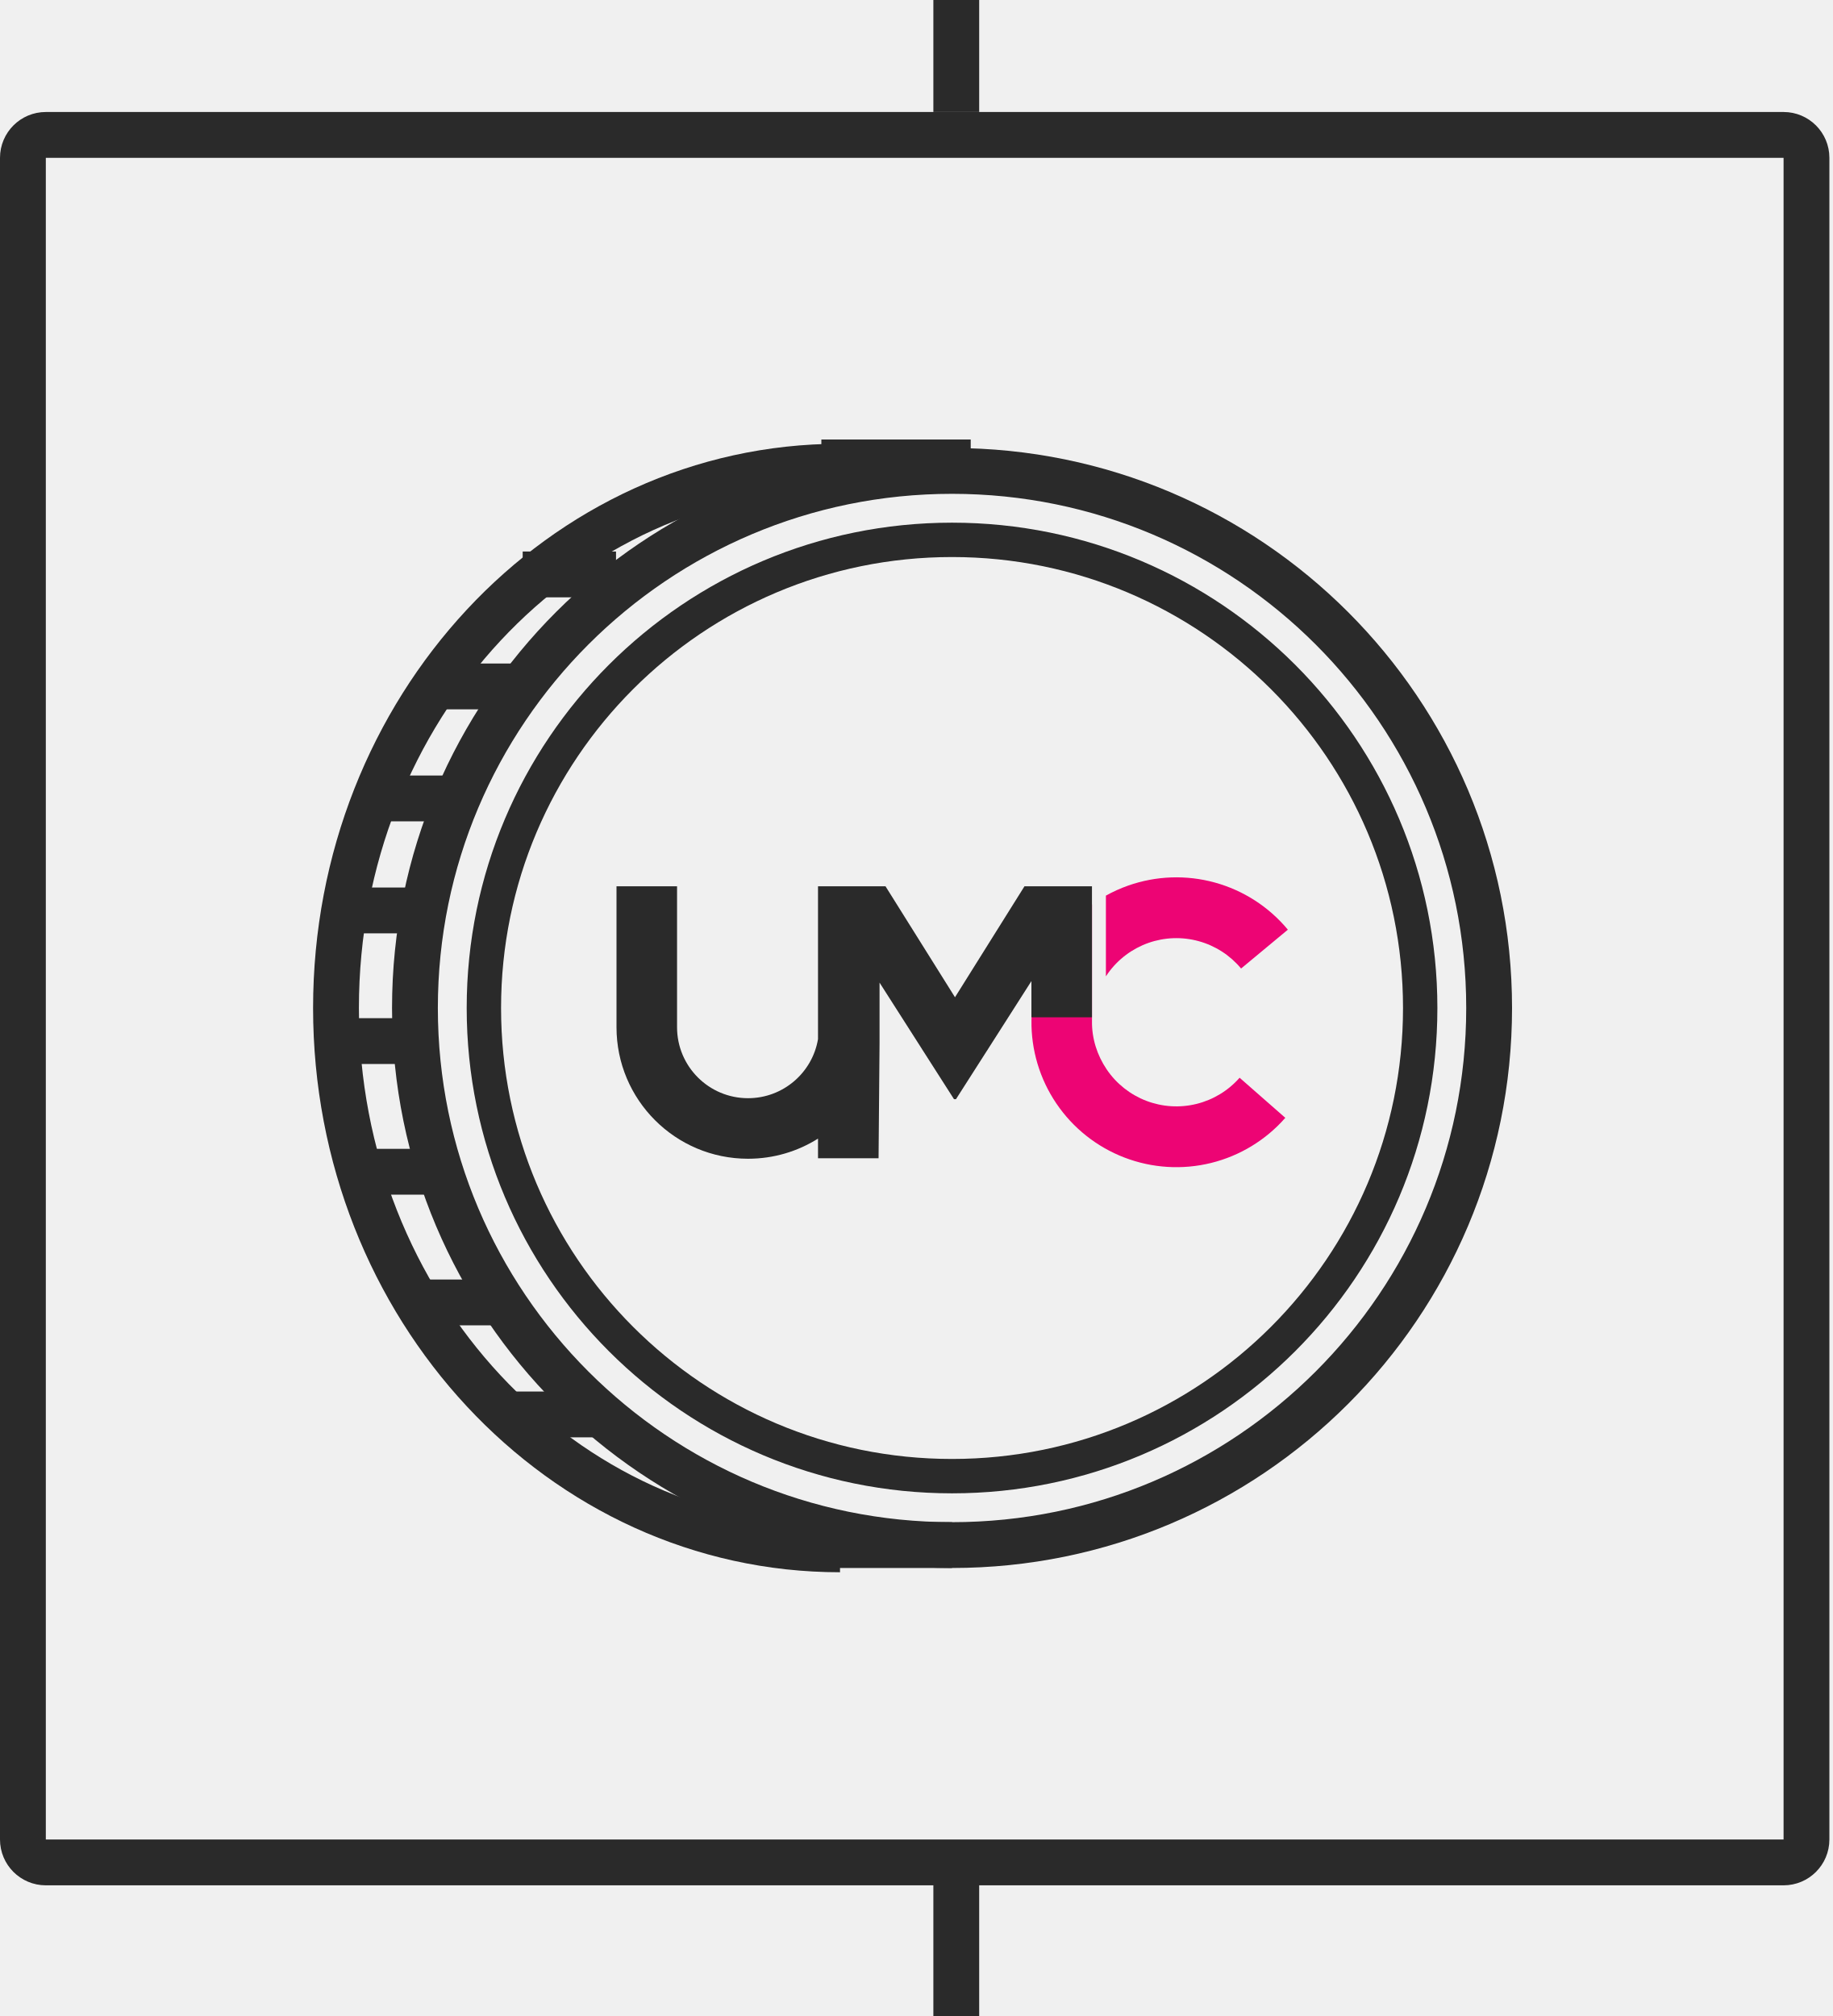
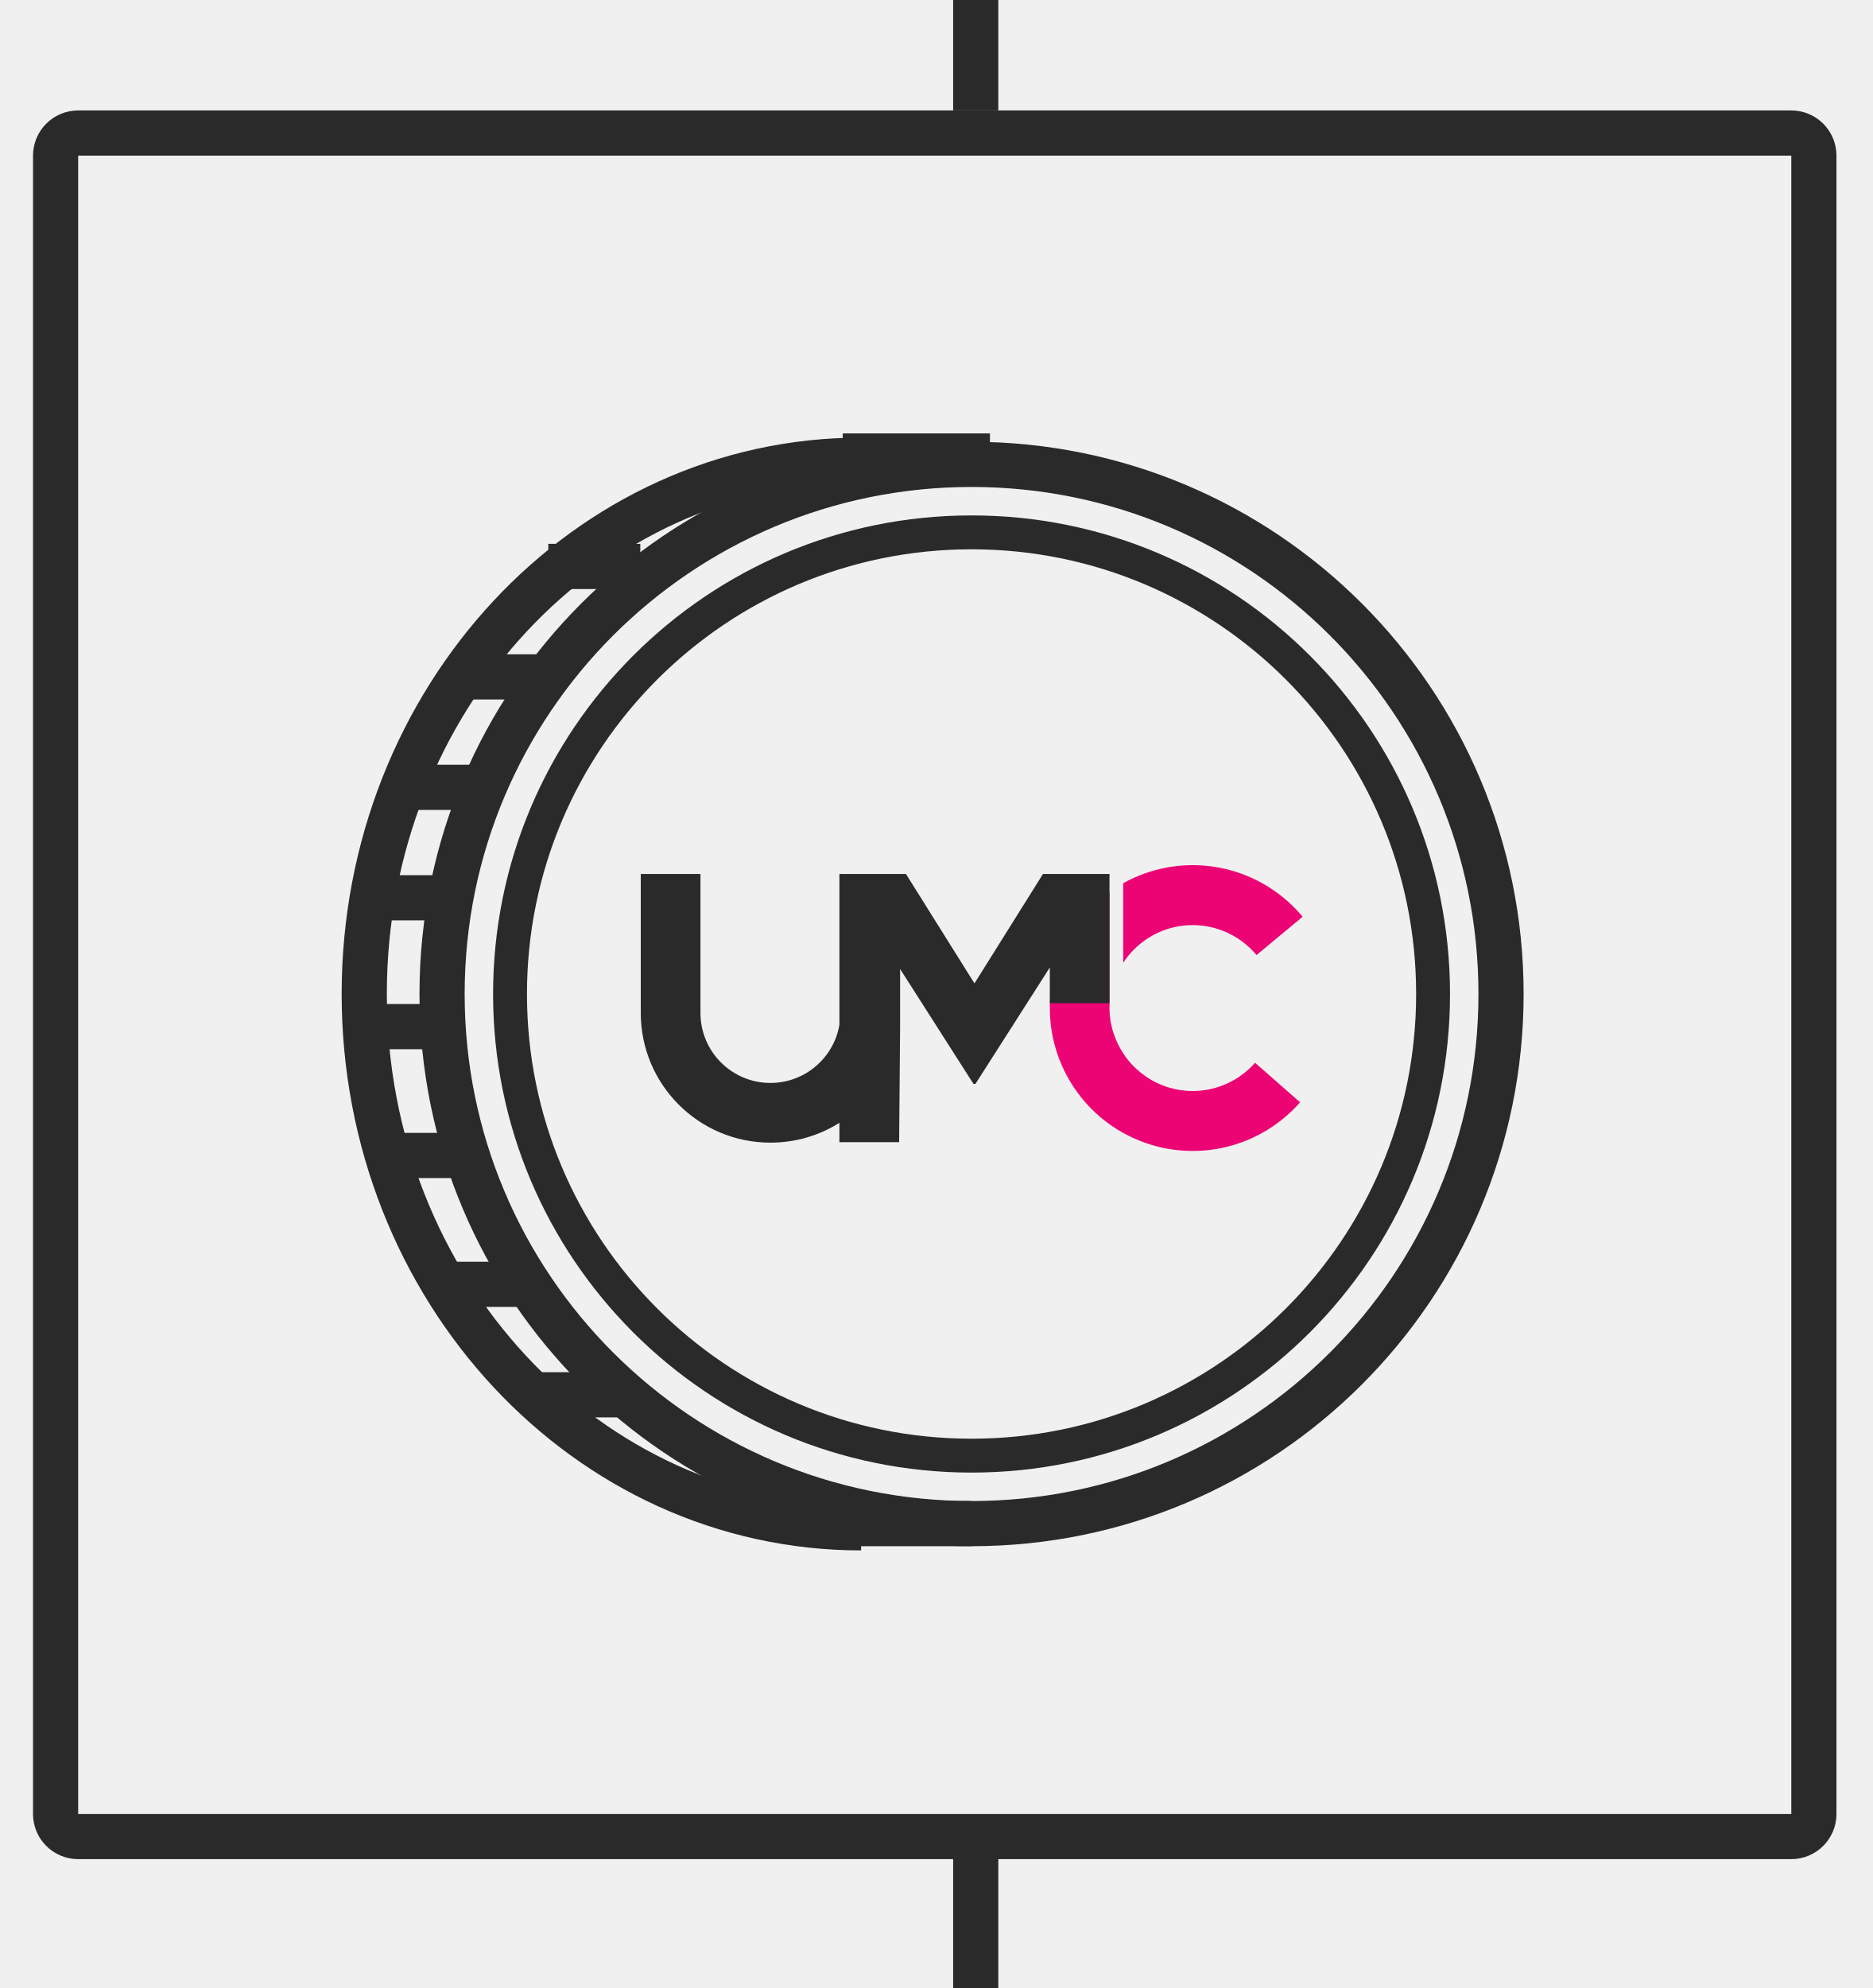
- <svg xmlns="http://www.w3.org/2000/svg" width="80" height="88" viewBox="0 0 80 88" fill="none">
+ <svg xmlns="http://www.w3.org/2000/svg" width="98" height="104" viewBox="0 0 80 88" fill="none">
  <rect x="1" y="5.889" width="77.852" height="75.407" rx="1" stroke="#2A2A2A" stroke-width="2" />
  <circle cx="41.556" cy="44" r="23.444" stroke="#2A2A2A" stroke-width="2" />
  <circle cx="41.556" cy="44" r="20.435" stroke="#2A2A2A" stroke-width="1.5" />
  <path d="M36.666 67.63C24.516 67.63 14.666 57.05 14.666 44C14.666 30.95 24.516 20.371 36.666 20.371" stroke="#2A2A2A" stroke-width="2" />
  <g clip-path="url(#clip0_206_245)">
    <path fill-rule="evenodd" clip-rule="evenodd" d="M53.029 38.524C54.277 38.868 55.388 39.586 56.215 40.581L54.173 42.277C53.693 41.699 53.048 41.282 52.324 41.083C51.6 40.883 50.832 40.91 50.124 41.16C49.417 41.411 48.802 41.872 48.365 42.482C48.333 42.527 48.301 42.572 48.272 42.618V39.095C48.58 38.923 48.904 38.777 49.24 38.658C50.46 38.227 51.782 38.18 53.029 38.524ZM47.665 39.479C47.106 39.879 46.613 40.37 46.208 40.935C45.454 41.986 45.04 43.243 45.023 44.536C45.005 45.83 45.384 47.098 46.11 48.169C46.835 49.24 47.871 50.063 49.079 50.527C50.286 50.991 51.607 51.074 52.863 50.764C54.119 50.454 55.25 49.767 56.103 48.794L54.108 47.044C53.613 47.608 52.956 48.007 52.227 48.187C51.498 48.367 50.732 48.319 50.031 48.05C49.33 47.78 48.728 47.303 48.307 46.681C47.887 46.059 47.655 45.33 47.665 44.579C47.666 44.509 47.665 44.427 47.665 44.362V39.479Z" fill="#ED0474" />
    <path fill-rule="evenodd" clip-rule="evenodd" d="M29.553 44.839V38.687H26.91V44.839C26.91 48.01 29.48 50.58 32.651 50.58C33.774 50.58 34.821 50.258 35.706 49.701V50.559H38.349L38.392 45.532C38.392 45.294 38.392 45.079 38.392 44.839V42.892L40.257 45.812L40.255 45.814L40.302 45.883L41.642 47.98H41.685H41.728L43.068 45.883L43.115 45.814L43.114 45.812L45.021 42.825V44.406H47.664V38.687H45.021H44.718L41.685 43.531L38.652 38.687H38.392H38.349H35.749H35.706V45.358C35.459 46.822 34.185 47.937 32.651 47.937C30.94 47.937 29.553 46.55 29.553 44.839Z" fill="#2A2A2A" />
  </g>
  <line x1="35.852" y1="20.185" x2="42.371" y2="20.185" stroke="#2A2A2A" stroke-width="2" />
  <line x1="22.815" y1="25.074" x2="26.889" y2="25.074" stroke="#2A2A2A" stroke-width="2" />
  <line x1="18.741" y1="29.963" x2="22.815" y2="29.963" stroke="#2A2A2A" stroke-width="2" />
  <line x1="16.296" y1="34.852" x2="19.556" y2="34.852" stroke="#2A2A2A" stroke-width="2" />
  <line x1="14.666" y1="39.741" x2="18.741" y2="39.741" stroke="#2A2A2A" stroke-width="2" />
  <line x1="14.666" y1="45.444" x2="17.926" y2="45.444" stroke="#2A2A2A" stroke-width="2" />
  <line x1="15.481" y1="51.148" x2="18.741" y2="51.148" stroke="#2A2A2A" stroke-width="2" />
  <line x1="17.926" y1="56.852" x2="22" y2="56.852" stroke="#2A2A2A" stroke-width="2" />
  <line x1="22" y1="61.741" x2="26.074" y2="61.741" stroke="#2A2A2A" stroke-width="2" />
  <line x1="35.852" y1="67.444" x2="41.556" y2="67.444" stroke="#2A2A2A" stroke-width="2" />
  <line x1="41.741" y1="-4.37114e-08" x2="41.741" y2="4.889" stroke="#2A2A2A" stroke-width="2" />
  <line x1="41.741" y1="80.666" x2="41.741" y2="88" stroke="#2A2A2A" stroke-width="2" />
  <defs>
    <clipPath id="clip0_206_245">
      <rect width="29.333" height="12.652" fill="white" transform="translate(26.8887 38.2964)" />
    </clipPath>
  </defs>
</svg>
